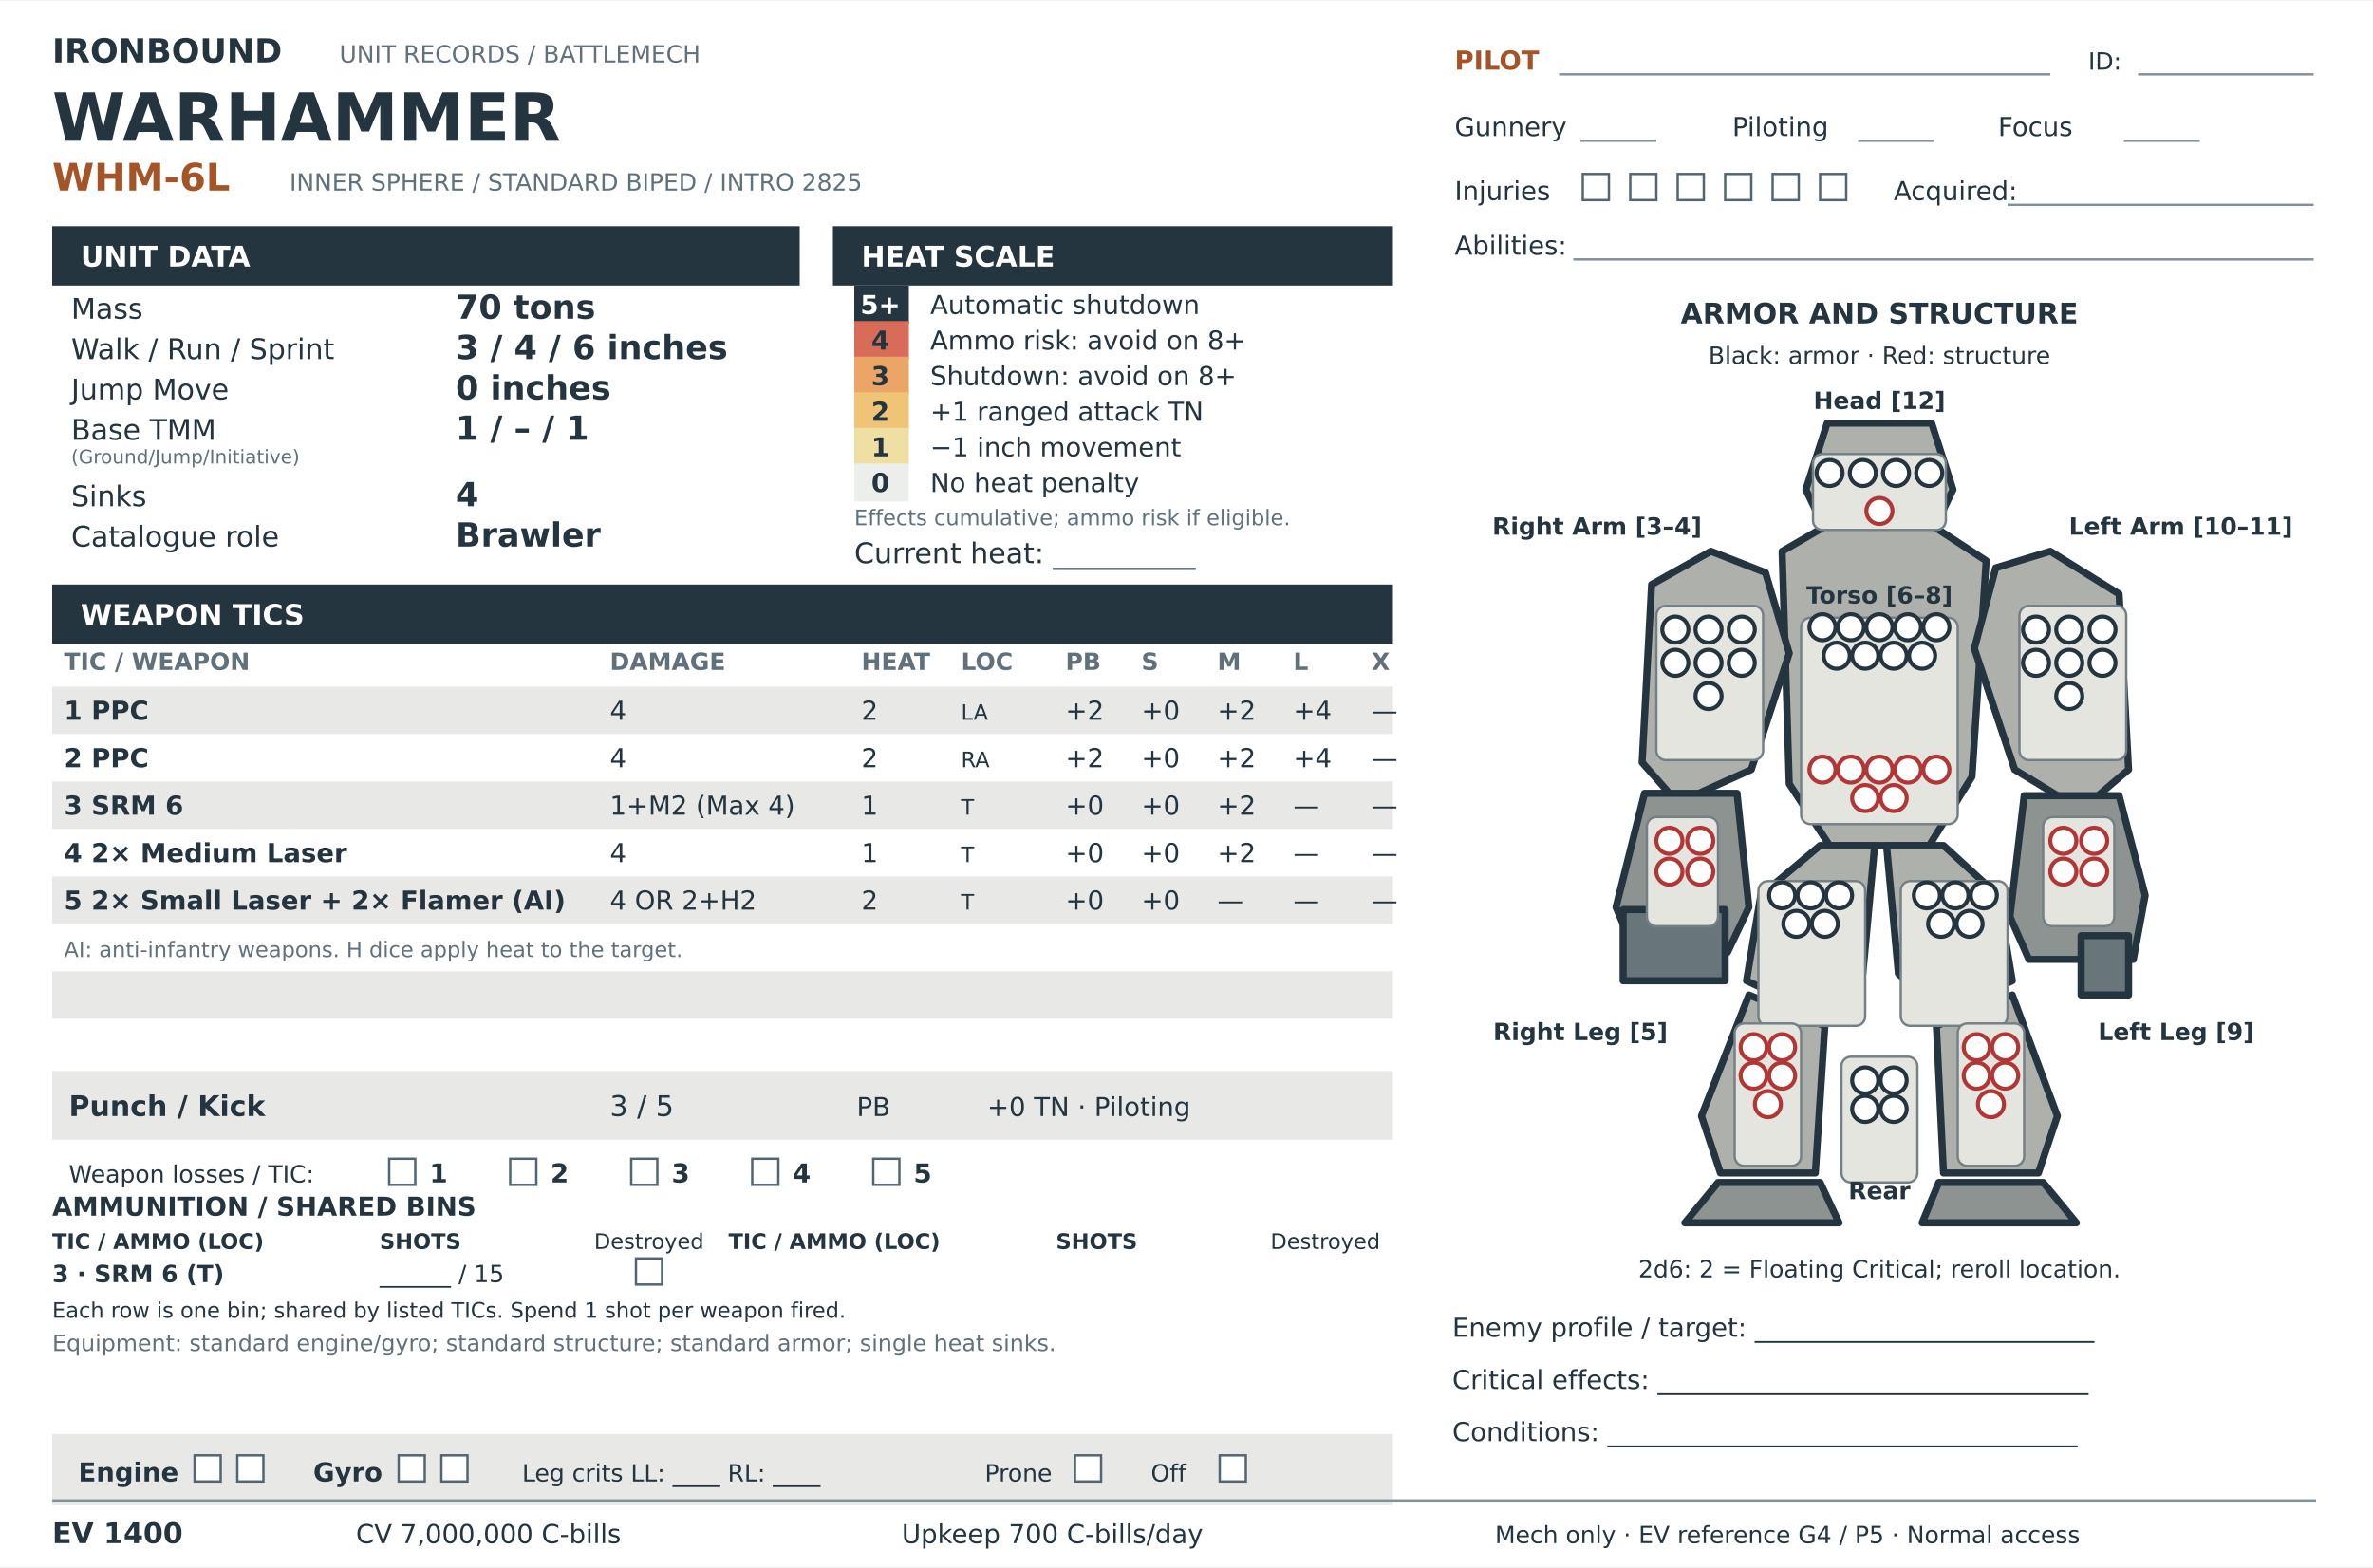
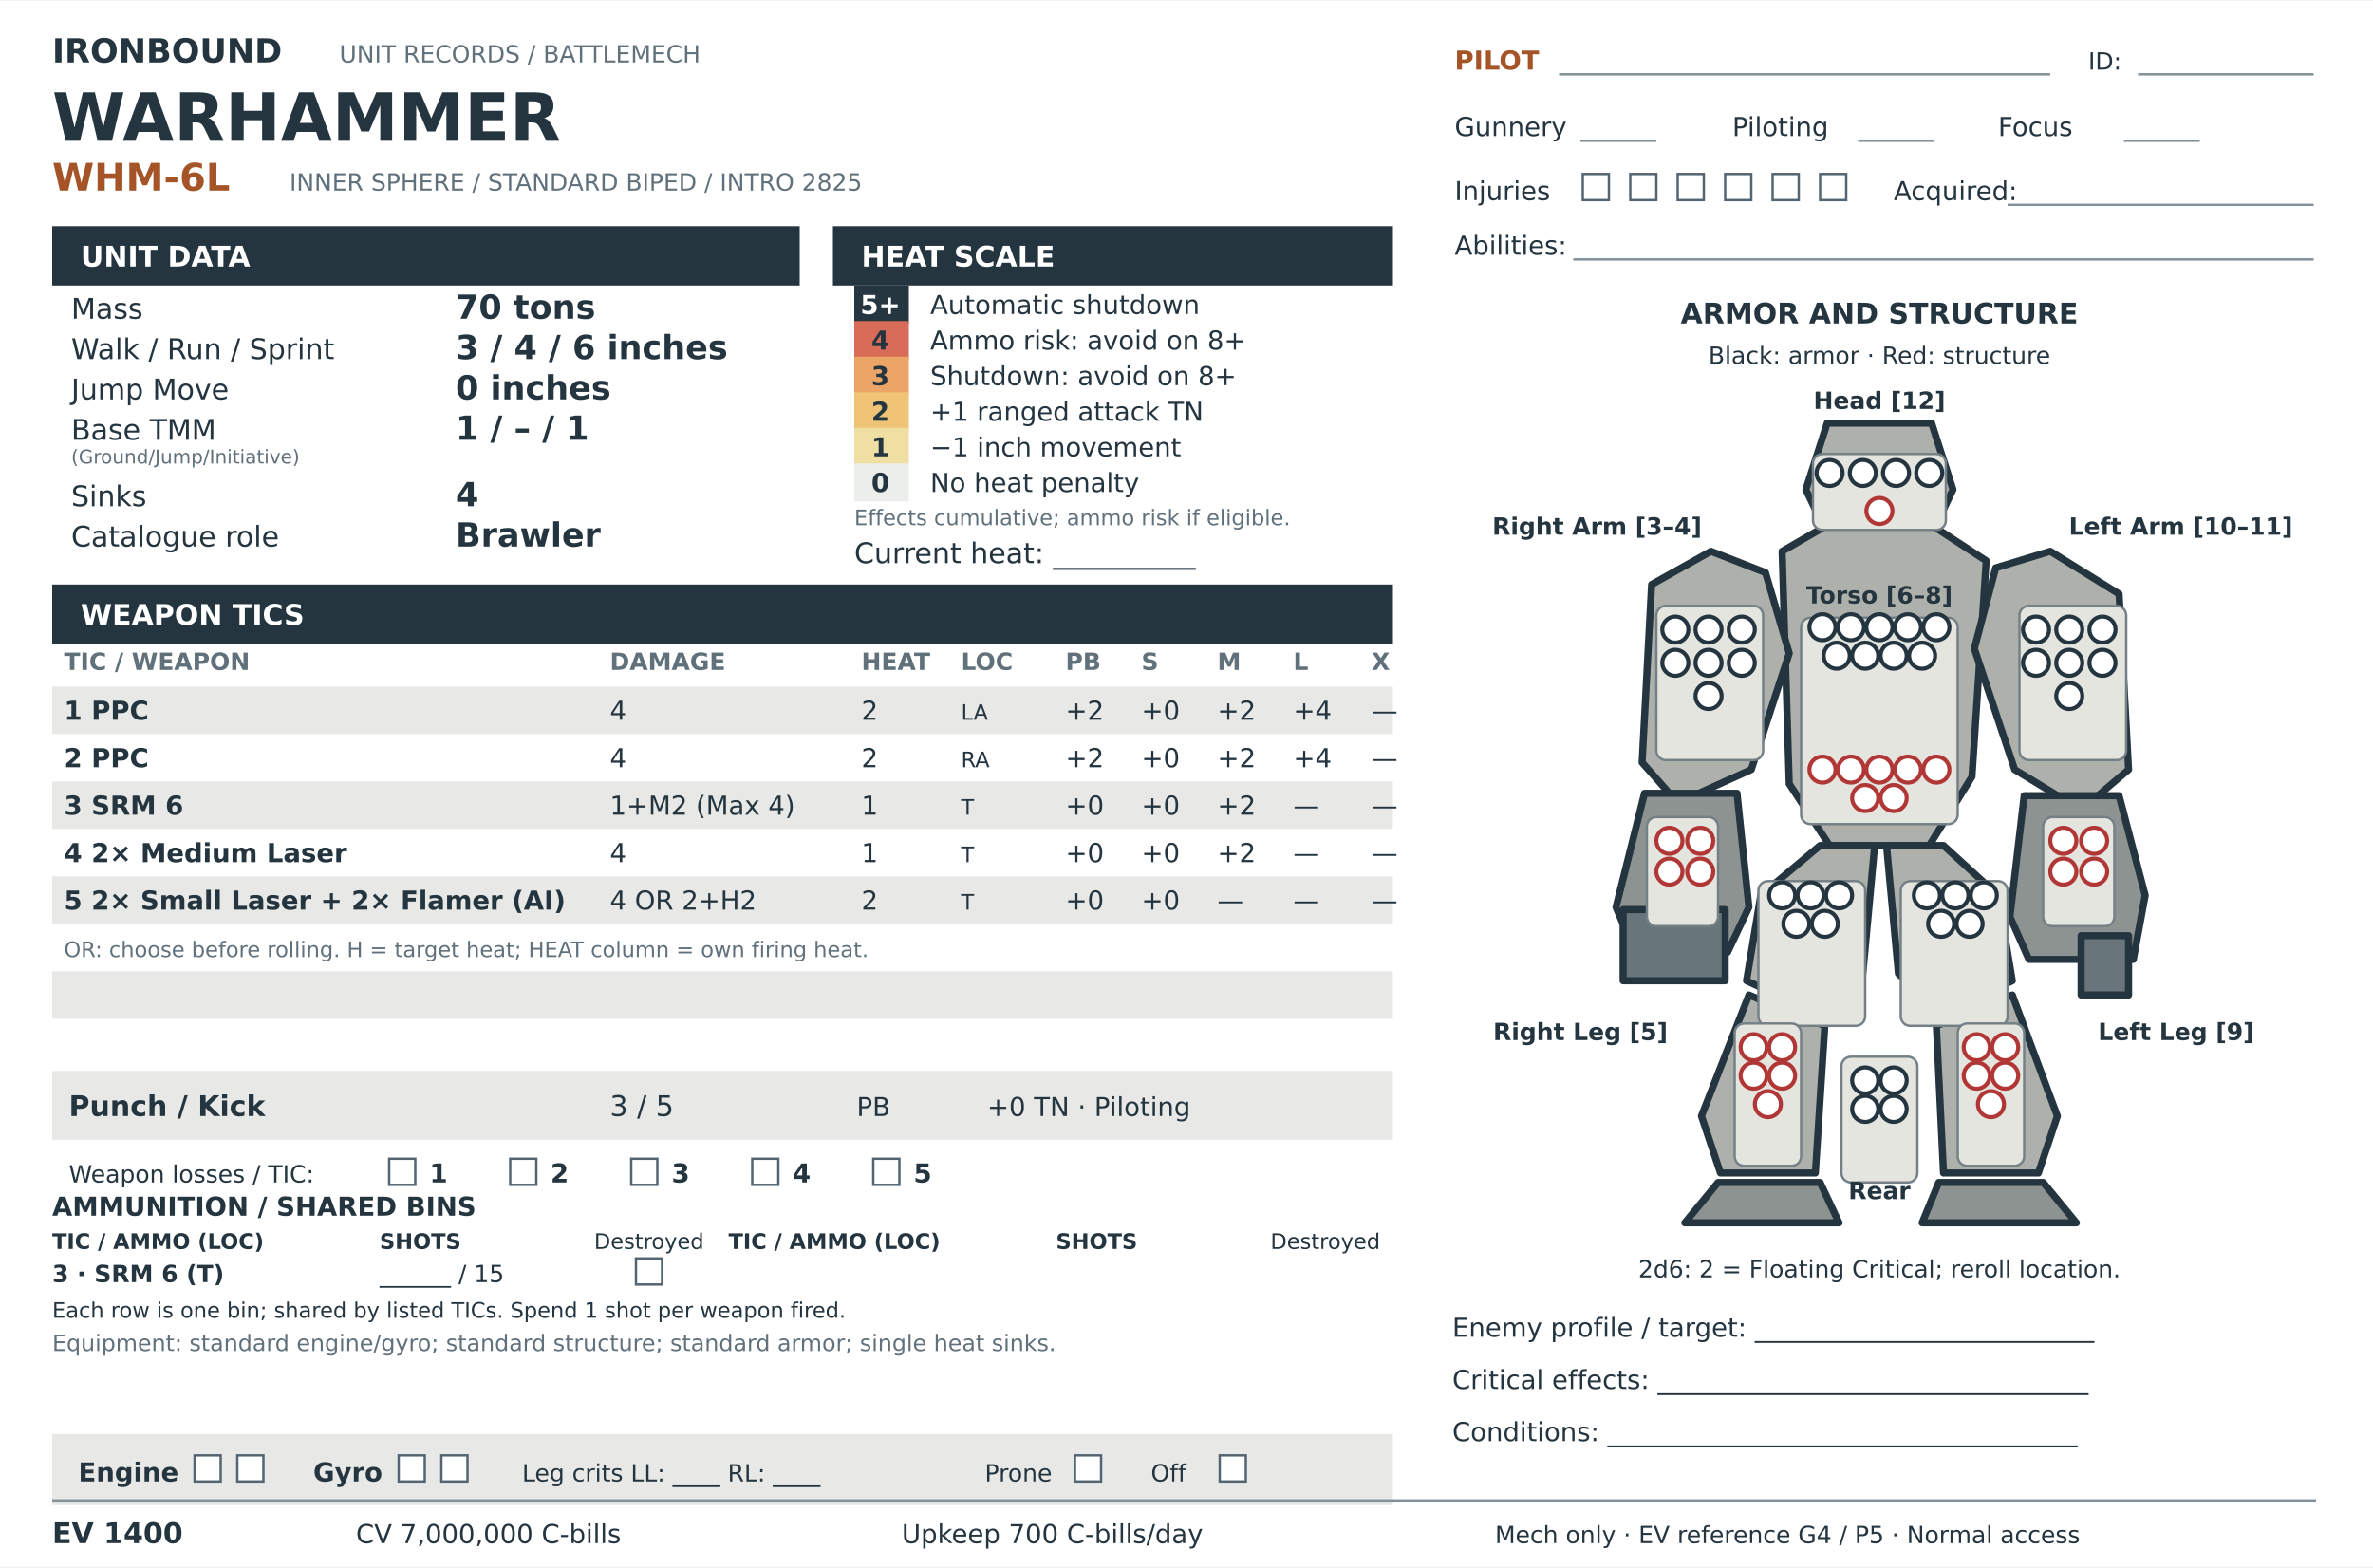
<svg xmlns="http://www.w3.org/2000/svg" width="277mm" height="183mm" viewBox="0 0 1000 660" role="img" aria-labelledby="title desc">
  <g font-family="Arial, Helvetica, sans-serif">
    <rect x="0" y="0" width="1000" height="660" rx="0" fill="#fff" stroke="none" />
    <text x="22" y="26" font-family="DejaVu Sans, Arial, sans-serif" font-size="14" font-weight="bold" fill="#243540" text-anchor="start">IRONBOUND</text>
    <text x="143" y="26" font-family="DejaVu Sans, Arial, sans-serif" font-size="10" fill="#61717c" text-anchor="start">UNIT RECORDS / BATTLEMECH</text>
    <text x="22" y="59" font-family="DejaVu Sans, Arial, sans-serif" font-size="28" font-weight="bold" fill="#243540" text-anchor="start">WARHAMMER</text>
    <text x="22" y="80" font-family="DejaVu Sans, Arial, sans-serif" font-size="16" font-weight="bold" fill="#a45426" text-anchor="start">WHM-6L</text>
    <text x="122" y="80" font-family="DejaVu Sans, Arial, sans-serif" font-size="10" fill="#61717c" text-anchor="start">INNER SPHERE / STANDARD BIPED / INTRO 2825</text>
    <text x="613" y="29" font-family="DejaVu Sans, Arial, sans-serif" font-size="11" font-weight="bold" fill="#a45426" text-anchor="start">PILOT</text>
    <path d="M657 31H864" fill="none" stroke="#83919a" />
    <text x="880" y="29" font-family="DejaVu Sans, Arial, sans-serif" font-size="10" fill="#243540" text-anchor="start">ID:</text>
    <path d="M901 31H975" fill="none" stroke="#83919a" />
    <text x="613" y="57" font-family="DejaVu Sans, Arial, sans-serif" font-size="11" fill="#243540" text-anchor="start">Gunnery</text>
    <path d="M666 59H698" fill="none" stroke="#83919a" />
    <text x="730" y="57" font-family="DejaVu Sans, Arial, sans-serif" font-size="11" fill="#243540" text-anchor="start">Piloting</text>
    <path d="M783 59H815" fill="none" stroke="#83919a" />
    <text x="842" y="57" font-family="DejaVu Sans, Arial, sans-serif" font-size="11" fill="#243540" text-anchor="start">Focus</text>
    <path d="M895 59H927" fill="none" stroke="#83919a" />
    <text x="613" y="84" font-family="DejaVu Sans, Arial, sans-serif" font-size="11" fill="#243540" text-anchor="start">Injuries</text>
    <rect x="667" y="73" width="11" height="11" rx="0" fill="#fff" stroke="#536572" />
    <rect x="687" y="73" width="11" height="11" rx="0" fill="#fff" stroke="#536572" />
    <rect x="707" y="73" width="11" height="11" rx="0" fill="#fff" stroke="#536572" />
    <rect x="727" y="73" width="11" height="11" rx="0" fill="#fff" stroke="#536572" />
    <rect x="747" y="73" width="11" height="11" rx="0" fill="#fff" stroke="#536572" />
    <rect x="767" y="73" width="11" height="11" rx="0" fill="#fff" stroke="#536572" />
    <text x="798" y="84" font-family="DejaVu Sans, Arial, sans-serif" font-size="11" fill="#243540" text-anchor="start">Acquired:</text>
    <path d="M846 86H975" fill="none" stroke="#83919a" />
    <text x="613" y="107" font-family="DejaVu Sans, Arial, sans-serif" font-size="11" fill="#243540" text-anchor="start">Abilities:</text>
    <path d="M663 109H975" fill="none" stroke="#83919a" />
    <rect x="22" y="95" width="315" height="25" rx="0" fill="#243540" stroke="none" />
    <text x="34" y="112" font-family="DejaVu Sans, Arial, sans-serif" font-size="12" font-weight="bold" fill="#fff" text-anchor="start">UNIT DATA</text>
    <rect x="351" y="95" width="236" height="25" rx="0" fill="#243540" stroke="none" />
    <text x="363" y="112" font-family="DejaVu Sans, Arial, sans-serif" font-size="12" font-weight="bold" fill="#fff" text-anchor="start">HEAT SCALE</text>
    <text x="30" y="134" font-family="DejaVu Sans, Arial, sans-serif" font-size="12" fill="#243540" text-anchor="start">Mass</text>
    <text x="192" y="134" font-family="DejaVu Sans, Arial, sans-serif" font-size="14" font-weight="bold" fill="#243540" text-anchor="start">70 tons</text>
    <text x="30" y="151" font-family="DejaVu Sans, Arial, sans-serif" font-size="12" fill="#243540" text-anchor="start">Walk / Run / Sprint</text>
    <text x="192" y="151" font-family="DejaVu Sans, Arial, sans-serif" font-size="14" font-weight="bold" fill="#243540" text-anchor="start">3 / 4 / 6 inches</text>
    <text x="30" y="168" font-family="DejaVu Sans, Arial, sans-serif" font-size="12" fill="#243540" text-anchor="start">Jump Move</text>
    <text x="192" y="168" font-family="DejaVu Sans, Arial, sans-serif" font-size="14" font-weight="bold" fill="#243540" text-anchor="start">0 inches</text>
    <text x="30" y="185" font-family="DejaVu Sans, Arial, sans-serif" font-size="12" fill="#243540" text-anchor="start">Base TMM</text>
    <text x="30" y="195" font-family="DejaVu Sans, Arial, sans-serif" font-size="8" fill="#61717c" text-anchor="start">(Ground/Jump/Initiative)</text>
    <text x="192" y="185" font-family="DejaVu Sans, Arial, sans-serif" font-size="14" font-weight="bold" fill="#243540" text-anchor="start">1 / – / 1</text>
    <text x="30" y="213" font-family="DejaVu Sans, Arial, sans-serif" font-size="12" fill="#243540" text-anchor="start">Sinks</text>
    <text x="192" y="213" font-family="DejaVu Sans, Arial, sans-serif" font-size="14" font-weight="bold" fill="#243540" text-anchor="start">4</text>
    <text x="30" y="230" font-family="DejaVu Sans, Arial, sans-serif" font-size="12" fill="#243540" text-anchor="start">Catalogue role</text>
    <text x="192" y="230" font-family="DejaVu Sans, Arial, sans-serif" font-size="14" font-weight="bold" fill="#243540" text-anchor="start">Brawler</text>
    <rect x="360" y="120" width="23" height="16" rx="0" fill="#263640" stroke="none" />
    <text x="371" y="132" font-family="DejaVu Sans, Arial, sans-serif" font-size="11" font-weight="bold" fill="#fff" text-anchor="middle">5+</text>
    <text x="392" y="132" font-family="DejaVu Sans, Arial, sans-serif" font-size="11" fill="#243540" text-anchor="start">Automatic shutdown</text>
    <rect x="360" y="135" width="23" height="16" rx="0" fill="#d96c59" stroke="none" />
    <text x="371" y="147" font-family="DejaVu Sans, Arial, sans-serif" font-size="11" font-weight="bold" fill="#243540" text-anchor="middle">4</text>
    <text x="392" y="147" font-family="DejaVu Sans, Arial, sans-serif" font-size="11" fill="#243540" text-anchor="start">Ammo risk: avoid on 8+</text>
    <rect x="360" y="150" width="23" height="16" rx="0" fill="#eba667" stroke="none" />
    <text x="371" y="162" font-family="DejaVu Sans, Arial, sans-serif" font-size="11" font-weight="bold" fill="#243540" text-anchor="middle">3</text>
    <text x="392" y="162" font-family="DejaVu Sans, Arial, sans-serif" font-size="11" fill="#243540" text-anchor="start">Shutdown: avoid on 8+</text>
    <rect x="360" y="165" width="23" height="16" rx="0" fill="#f0c476" stroke="none" />
    <text x="371" y="177" font-family="DejaVu Sans, Arial, sans-serif" font-size="11" font-weight="bold" fill="#243540" text-anchor="middle">2</text>
    <text x="392" y="177" font-family="DejaVu Sans, Arial, sans-serif" font-size="11" fill="#243540" text-anchor="start">+1 ranged attack TN</text>
    <rect x="360" y="180" width="23" height="16" rx="0" fill="#efdfa2" stroke="none" />
    <text x="371" y="192" font-family="DejaVu Sans, Arial, sans-serif" font-size="11" font-weight="bold" fill="#243540" text-anchor="middle">1</text>
    <text x="392" y="192" font-family="DejaVu Sans, Arial, sans-serif" font-size="11" fill="#243540" text-anchor="start">−1 inch movement</text>
    <rect x="360" y="195" width="23" height="16" rx="0" fill="#eceeeb" stroke="none" />
    <text x="371" y="207" font-family="DejaVu Sans, Arial, sans-serif" font-size="11" font-weight="bold" fill="#243540" text-anchor="middle">0</text>
    <text x="392" y="207" font-family="DejaVu Sans, Arial, sans-serif" font-size="11" fill="#243540" text-anchor="start">No heat penalty</text>
    <text x="360" y="221" font-family="DejaVu Sans, Arial, sans-serif" font-size="9" fill="#61717c" text-anchor="start">Effects cumulative; ammo risk if eligible.</text>
    <text x="360" y="237" font-family="DejaVu Sans, Arial, sans-serif" font-size="12" fill="#243540" text-anchor="start">Current heat: __________</text>
    <rect x="22" y="246" width="565" height="25" rx="0" fill="#243540" stroke="none" />
    <text x="34" y="263" font-family="DejaVu Sans, Arial, sans-serif" font-size="12" font-weight="bold" fill="#fff" text-anchor="start">WEAPON TICS</text>
    <text x="27" y="282" font-family="DejaVu Sans, Arial, sans-serif" font-size="10" font-weight="bold" fill="#61717c" text-anchor="start">TIC / WEAPON</text>
    <text x="257" y="282" font-family="DejaVu Sans, Arial, sans-serif" font-size="10" font-weight="bold" fill="#61717c" text-anchor="start">DAMAGE</text>
    <text x="363" y="282" font-family="DejaVu Sans, Arial, sans-serif" font-size="10" font-weight="bold" fill="#61717c" text-anchor="start">HEAT</text>
    <text x="405" y="282" font-family="DejaVu Sans, Arial, sans-serif" font-size="10" font-weight="bold" fill="#61717c" text-anchor="start">LOC</text>
    <text x="449" y="282" font-family="DejaVu Sans, Arial, sans-serif" font-size="10" font-weight="bold" fill="#61717c" text-anchor="start">PB</text>
    <text x="481" y="282" font-family="DejaVu Sans, Arial, sans-serif" font-size="10" font-weight="bold" fill="#61717c" text-anchor="start">S</text>
    <text x="513" y="282" font-family="DejaVu Sans, Arial, sans-serif" font-size="10" font-weight="bold" fill="#61717c" text-anchor="start">M</text>
    <text x="545" y="282" font-family="DejaVu Sans, Arial, sans-serif" font-size="10" font-weight="bold" fill="#61717c" text-anchor="start">L</text>
    <text x="578" y="282" font-family="DejaVu Sans, Arial, sans-serif" font-size="10" font-weight="bold" fill="#61717c" text-anchor="start">X</text>
    <rect x="22" y="289" width="565" height="20" rx="0" fill="#e8e9e7" stroke="none" />
    <text x="27" y="303" font-family="DejaVu Sans, Arial, sans-serif" font-size="11" fill="#243540" text-anchor="start" font-weight="bold">1  PPC</text>
    <text x="257" y="303" font-family="DejaVu Sans, Arial, sans-serif" font-size="11" fill="#243540" text-anchor="start">4</text>
    <text x="363" y="303" font-family="DejaVu Sans, Arial, sans-serif" font-size="11" fill="#243540" text-anchor="start">2</text>
    <text x="405" y="303" font-family="DejaVu Sans, Arial, sans-serif" font-size="9" fill="#243540" text-anchor="start">LA</text>
    <text x="449" y="303" font-family="DejaVu Sans, Arial, sans-serif" font-size="11" fill="#243540" text-anchor="start">+2</text>
    <text x="481" y="303" font-family="DejaVu Sans, Arial, sans-serif" font-size="11" fill="#243540" text-anchor="start">+0</text>
    <text x="513" y="303" font-family="DejaVu Sans, Arial, sans-serif" font-size="11" fill="#243540" text-anchor="start">+2</text>
    <text x="545" y="303" font-family="DejaVu Sans, Arial, sans-serif" font-size="11" fill="#243540" text-anchor="start">+4</text>
    <text x="578" y="303" font-family="DejaVu Sans, Arial, sans-serif" font-size="11" fill="#243540" text-anchor="start">—</text>
    <text x="27" y="323" font-family="DejaVu Sans, Arial, sans-serif" font-size="11" fill="#243540" text-anchor="start" font-weight="bold">2  PPC</text>
    <text x="257" y="323" font-family="DejaVu Sans, Arial, sans-serif" font-size="11" fill="#243540" text-anchor="start">4</text>
    <text x="363" y="323" font-family="DejaVu Sans, Arial, sans-serif" font-size="11" fill="#243540" text-anchor="start">2</text>
    <text x="405" y="323" font-family="DejaVu Sans, Arial, sans-serif" font-size="9" fill="#243540" text-anchor="start">RA</text>
    <text x="449" y="323" font-family="DejaVu Sans, Arial, sans-serif" font-size="11" fill="#243540" text-anchor="start">+2</text>
    <text x="481" y="323" font-family="DejaVu Sans, Arial, sans-serif" font-size="11" fill="#243540" text-anchor="start">+0</text>
    <text x="513" y="323" font-family="DejaVu Sans, Arial, sans-serif" font-size="11" fill="#243540" text-anchor="start">+2</text>
    <text x="545" y="323" font-family="DejaVu Sans, Arial, sans-serif" font-size="11" fill="#243540" text-anchor="start">+4</text>
    <text x="578" y="323" font-family="DejaVu Sans, Arial, sans-serif" font-size="11" fill="#243540" text-anchor="start">—</text>
    <rect x="22" y="329" width="565" height="20" rx="0" fill="#e8e9e7" stroke="none" />
    <text x="27" y="343" font-family="DejaVu Sans, Arial, sans-serif" font-size="11" fill="#243540" text-anchor="start" font-weight="bold">3  SRM 6</text>
    <text x="257" y="343" font-family="DejaVu Sans, Arial, sans-serif" font-size="11" fill="#243540" text-anchor="start">1+M2 (Max 4)</text>
    <text x="363" y="343" font-family="DejaVu Sans, Arial, sans-serif" font-size="11" fill="#243540" text-anchor="start">1</text>
    <text x="405" y="343" font-family="DejaVu Sans, Arial, sans-serif" font-size="9" fill="#243540" text-anchor="start">T</text>
    <text x="449" y="343" font-family="DejaVu Sans, Arial, sans-serif" font-size="11" fill="#243540" text-anchor="start">+0</text>
    <text x="481" y="343" font-family="DejaVu Sans, Arial, sans-serif" font-size="11" fill="#243540" text-anchor="start">+0</text>
    <text x="513" y="343" font-family="DejaVu Sans, Arial, sans-serif" font-size="11" fill="#243540" text-anchor="start">+2</text>
    <text x="545" y="343" font-family="DejaVu Sans, Arial, sans-serif" font-size="11" fill="#243540" text-anchor="start">—</text>
    <text x="578" y="343" font-family="DejaVu Sans, Arial, sans-serif" font-size="11" fill="#243540" text-anchor="start">—</text>
    <text x="27" y="363" font-family="DejaVu Sans, Arial, sans-serif" font-size="11" fill="#243540" text-anchor="start" font-weight="bold">4  2× Medium Laser</text>
    <text x="257" y="363" font-family="DejaVu Sans, Arial, sans-serif" font-size="11" fill="#243540" text-anchor="start">4</text>
    <text x="363" y="363" font-family="DejaVu Sans, Arial, sans-serif" font-size="11" fill="#243540" text-anchor="start">1</text>
    <text x="405" y="363" font-family="DejaVu Sans, Arial, sans-serif" font-size="9" fill="#243540" text-anchor="start">T</text>
    <text x="449" y="363" font-family="DejaVu Sans, Arial, sans-serif" font-size="11" fill="#243540" text-anchor="start">+0</text>
    <text x="481" y="363" font-family="DejaVu Sans, Arial, sans-serif" font-size="11" fill="#243540" text-anchor="start">+0</text>
    <text x="513" y="363" font-family="DejaVu Sans, Arial, sans-serif" font-size="11" fill="#243540" text-anchor="start">+2</text>
    <text x="545" y="363" font-family="DejaVu Sans, Arial, sans-serif" font-size="11" fill="#243540" text-anchor="start">—</text>
    <text x="578" y="363" font-family="DejaVu Sans, Arial, sans-serif" font-size="11" fill="#243540" text-anchor="start">—</text>
    <rect x="22" y="369" width="565" height="20" rx="0" fill="#e8e9e7" stroke="none" />
    <text x="27" y="383" font-family="DejaVu Sans, Arial, sans-serif" font-size="11" fill="#243540" text-anchor="start" font-weight="bold">5  2× Small Laser + 2× Flamer (AI)</text>
    <text x="257" y="383" font-family="DejaVu Sans, Arial, sans-serif" font-size="11" fill="#243540" text-anchor="start">4 OR 2+H2</text>
    <text x="363" y="383" font-family="DejaVu Sans, Arial, sans-serif" font-size="11" fill="#243540" text-anchor="start">2</text>
    <text x="405" y="383" font-family="DejaVu Sans, Arial, sans-serif" font-size="9" fill="#243540" text-anchor="start">T</text>
    <text x="449" y="383" font-family="DejaVu Sans, Arial, sans-serif" font-size="11" fill="#243540" text-anchor="start">+0</text>
    <text x="481" y="383" font-family="DejaVu Sans, Arial, sans-serif" font-size="11" fill="#243540" text-anchor="start">+0</text>
    <text x="513" y="383" font-family="DejaVu Sans, Arial, sans-serif" font-size="11" fill="#243540" text-anchor="start">—</text>
    <text x="545" y="383" font-family="DejaVu Sans, Arial, sans-serif" font-size="11" fill="#243540" text-anchor="start">—</text>
    <text x="578" y="383" font-family="DejaVu Sans, Arial, sans-serif" font-size="11" fill="#243540" text-anchor="start">—</text>
    <text x="27" y="403" font-family="DejaVu Sans, Arial, sans-serif" font-size="11" fill="#243540" text-anchor="start" font-weight="bold" />
    <text x="257" y="403" font-family="DejaVu Sans, Arial, sans-serif" font-size="11" fill="#243540" text-anchor="start" />
    <text x="363" y="403" font-family="DejaVu Sans, Arial, sans-serif" font-size="11" fill="#243540" text-anchor="start" />
    <text x="405" y="403" font-family="DejaVu Sans, Arial, sans-serif" font-size="9" fill="#243540" text-anchor="start" />
    <text x="449" y="403" font-family="DejaVu Sans, Arial, sans-serif" font-size="11" fill="#243540" text-anchor="start" />
    <text x="481" y="403" font-family="DejaVu Sans, Arial, sans-serif" font-size="11" fill="#243540" text-anchor="start" />
    <text x="513" y="403" font-family="DejaVu Sans, Arial, sans-serif" font-size="11" fill="#243540" text-anchor="start" />
    <text x="545" y="403" font-family="DejaVu Sans, Arial, sans-serif" font-size="11" fill="#243540" text-anchor="start" />
    <text x="578" y="403" font-family="DejaVu Sans, Arial, sans-serif" font-size="11" fill="#243540" text-anchor="start" />
    <rect x="22" y="409" width="565" height="20" rx="0" fill="#e8e9e7" stroke="none" />
    <text x="27" y="423" font-family="DejaVu Sans, Arial, sans-serif" font-size="11" fill="#243540" text-anchor="start" font-weight="bold" />
    <text x="257" y="423" font-family="DejaVu Sans, Arial, sans-serif" font-size="11" fill="#243540" text-anchor="start" />
    <text x="363" y="423" font-family="DejaVu Sans, Arial, sans-serif" font-size="11" fill="#243540" text-anchor="start" />
    <text x="405" y="423" font-family="DejaVu Sans, Arial, sans-serif" font-size="9" fill="#243540" text-anchor="start" />
    <text x="449" y="423" font-family="DejaVu Sans, Arial, sans-serif" font-size="11" fill="#243540" text-anchor="start" />
    <text x="481" y="423" font-family="DejaVu Sans, Arial, sans-serif" font-size="11" fill="#243540" text-anchor="start" />
    <text x="513" y="423" font-family="DejaVu Sans, Arial, sans-serif" font-size="11" fill="#243540" text-anchor="start" />
    <text x="545" y="423" font-family="DejaVu Sans, Arial, sans-serif" font-size="11" fill="#243540" text-anchor="start" />
    <text x="578" y="423" font-family="DejaVu Sans, Arial, sans-serif" font-size="11" fill="#243540" text-anchor="start" />
    <text x="27" y="443" font-family="DejaVu Sans, Arial, sans-serif" font-size="11" fill="#243540" text-anchor="start" font-weight="bold" />
    <text x="257" y="443" font-family="DejaVu Sans, Arial, sans-serif" font-size="11" fill="#243540" text-anchor="start" />
    <text x="363" y="443" font-family="DejaVu Sans, Arial, sans-serif" font-size="11" fill="#243540" text-anchor="start" />
    <text x="405" y="443" font-family="DejaVu Sans, Arial, sans-serif" font-size="9" fill="#243540" text-anchor="start" />
    <text x="449" y="443" font-family="DejaVu Sans, Arial, sans-serif" font-size="11" fill="#243540" text-anchor="start" />
    <text x="481" y="443" font-family="DejaVu Sans, Arial, sans-serif" font-size="11" fill="#243540" text-anchor="start" />
    <text x="513" y="443" font-family="DejaVu Sans, Arial, sans-serif" font-size="11" fill="#243540" text-anchor="start" />
    <text x="545" y="443" font-family="DejaVu Sans, Arial, sans-serif" font-size="11" fill="#243540" text-anchor="start" />
    <text x="578" y="443" font-family="DejaVu Sans, Arial, sans-serif" font-size="11" fill="#243540" text-anchor="start" />
    <rect x="22" y="451" width="565" height="29" rx="0" fill="#e8e9e7" stroke="none" />
    <text x="29" y="470" font-family="DejaVu Sans, Arial, sans-serif" font-size="12" font-weight="bold" fill="#243540" text-anchor="start">Punch / Kick</text>
    <text x="257" y="470" font-family="DejaVu Sans, Arial, sans-serif" font-size="12" fill="#243540" text-anchor="start">3 / 5</text>
    <text x="361" y="470" font-family="DejaVu Sans, Arial, sans-serif" font-size="11" fill="#243540" text-anchor="start">PB</text>
    <text x="416" y="470" font-family="DejaVu Sans, Arial, sans-serif" font-size="11" fill="#243540" text-anchor="start">+0 TN · Piloting</text>
    <rect x="22" y="604" width="565" height="30" rx="0" fill="#e8e9e7" stroke="none" />
    <text x="33" y="624" font-family="DejaVu Sans, Arial, sans-serif" font-size="11" font-weight="bold" fill="#243540" text-anchor="start">Engine</text>
    <rect x="82" y="613" width="11" height="11" rx="0" fill="#fff" stroke="#536572" />
    <rect x="100" y="613" width="11" height="11" rx="0" fill="#fff" stroke="#536572" />
    <text x="132" y="624" font-family="DejaVu Sans, Arial, sans-serif" font-size="11" font-weight="bold" fill="#243540" text-anchor="start">Gyro</text>
    <rect x="168" y="613" width="11" height="11" rx="0" fill="#fff" stroke="#536572" />
    <rect x="186" y="613" width="11" height="11" rx="0" fill="#fff" stroke="#536572" />
    <text x="220" y="624" font-family="DejaVu Sans, Arial, sans-serif" font-size="10" fill="#243540" text-anchor="start">Leg crits  LL: ____  RL: ____</text>
    <text x="415" y="624" font-family="DejaVu Sans, Arial, sans-serif" font-size="10" fill="#243540" text-anchor="start">Prone</text>
    <rect x="453" y="613" width="11" height="11" rx="0" fill="#fff" stroke="#536572" />
    <text x="485" y="624" font-family="DejaVu Sans, Arial, sans-serif" font-size="10" fill="#243540" text-anchor="start">Off</text>
    <rect x="514" y="613" width="11" height="11" rx="0" fill="#fff" stroke="#536572" />
    <g transform="translate(612 120)">
      <text x="180" y="16" font-family="DejaVu Sans, Arial, sans-serif" font-size="12" font-weight="bold" fill="#243540" text-anchor="middle">ARMOR AND STRUCTURE</text>
      <text x="180" y="33" font-family="DejaVu Sans, Arial, sans-serif" font-size="10" fill="#243540" text-anchor="middle">Black: armor · Red: structure</text>
      <path d="M158 58H202L211 86L200 109H160L149 86Z" fill="#aeb1ab" stroke="#243540" stroke-width="3" stroke-linejoin="round" />
      <path d="M139 112L158 101H202L225 116L219 207L201 236H159L142 210Z" fill="#aeb1ab" stroke="#243540" stroke-width="3" stroke-linejoin="round" />
      <path d="M132 121L109 112L84 126L80 201L95 218L126 204L142 155Z" fill="#aeb1ab" stroke="#243540" stroke-width="3" stroke-linejoin="round" />
      <path d="M229 119L252 112L281 130L285 204L265 221L237 204L220 153Z" fill="#aeb1ab" stroke="#243540" stroke-width="3" stroke-linejoin="round" />
      <path d="M81 214H120L125 262L116 281H77L69 262Z" fill="#8d9390" stroke="#243540" stroke-width="3" stroke-linejoin="round" />
      <path d="M241 215H281L292 257L287 284H243L235 266Z" fill="#8d9390" stroke="#243540" stroke-width="3" stroke-linejoin="round" />
      <path d="M72 263H115V293H72Z" fill="#68757a" stroke="#243540" stroke-width="3" stroke-linejoin="round" />
      <path d="M265 274H285V299H265Z" fill="#68757a" stroke="#243540" stroke-width="3" stroke-linejoin="round" />
      <path d="M155 236H178L173 290L154 307L124 293L130 257Z" fill="#aeb1ab" stroke="#243540" stroke-width="3" stroke-linejoin="round" />
      <path d="M183 236H207L230 257L236 293L206 307L188 290Z" fill="#aeb1ab" stroke="#243540" stroke-width="3" stroke-linejoin="round" />
      <path d="M125 299L157 312L153 374H113L105 350Z" fill="#aeb1ab" stroke="#243540" stroke-width="3" stroke-linejoin="round" />
      <path d="M204 312L236 299L255 350L247 374H207Z" fill="#aeb1ab" stroke="#243540" stroke-width="3" stroke-linejoin="round" />
      <path d="M112 378H155L163 395H98Z" fill="#8d9390" stroke="#243540" stroke-width="3" stroke-linejoin="round" />
      <path d="M205 378H249L263 395H198Z" fill="#8d9390" stroke="#243540" stroke-width="3" stroke-linejoin="round" />
      <rect x="152" y="71" width="56" height="32" rx="4" fill="#e4e5df" stroke="#748086" />
      <rect x="147" y="140" width="66" height="87" rx="4" fill="#e4e5df" stroke="#748086" />
      <rect x="86" y="135" width="45" height="65" rx="4" fill="#e4e5df" stroke="#748086" />
      <rect x="239" y="135" width="45" height="65" rx="4" fill="#e4e5df" stroke="#748086" />
      <rect x="82" y="224" width="30" height="46" rx="4" fill="#e4e5df" stroke="#748086" />
      <rect x="249" y="224" width="30" height="46" rx="4" fill="#e4e5df" stroke="#748086" />
      <rect x="129" y="251" width="45" height="61" rx="4" fill="#e4e5df" stroke="#748086" />
      <rect x="189" y="251" width="45" height="61" rx="4" fill="#e4e5df" stroke="#748086" />
      <rect x="119" y="311" width="28" height="60" rx="4" fill="#e4e5df" stroke="#748086" />
      <rect x="213" y="311" width="28" height="60" rx="4" fill="#e4e5df" stroke="#748086" />
      <rect x="164" y="325" width="32" height="53" rx="4" fill="#e4e5df" stroke="#748086" />
      <text x="180" y="52" font-family="DejaVu Sans, Arial, sans-serif" font-size="10" font-weight="bold" fill="#243540" text-anchor="middle">Head [12]</text>
      <text x="180" y="134" font-family="DejaVu Sans, Arial, sans-serif" font-size="10" font-weight="bold" fill="#243540" text-anchor="middle">Torso [6–8]</text>
      <text x="61" y="105" font-family="DejaVu Sans, Arial, sans-serif" font-size="10" font-weight="bold" fill="#243540" text-anchor="middle">Right Arm [3–4]</text>
      <text x="307" y="105" font-family="DejaVu Sans, Arial, sans-serif" font-size="10" font-weight="bold" fill="#243540" text-anchor="middle">Left Arm [10–11]</text>
      <text x="54" y="318" font-family="DejaVu Sans, Arial, sans-serif" font-size="10" font-weight="bold" fill="#243540" text-anchor="middle">Right Leg [5]</text>
      <text x="305" y="318" font-family="DejaVu Sans, Arial, sans-serif" font-size="10" font-weight="bold" fill="#243540" text-anchor="middle">Left Leg [9]</text>
      <text x="180" y="385" font-family="DejaVu Sans, Arial, sans-serif" font-size="10" font-weight="bold" fill="#243540" text-anchor="middle">Rear</text>
      <text x="180" y="418" font-family="DejaVu Sans, Arial, sans-serif" font-size="10" fill="#243540" text-anchor="middle">2d6: 2 = Floating Critical; reroll location.</text>
      <text x="0" y="443" font-family="DejaVu Sans, Arial, sans-serif" font-size="11" fill="#243540" text-anchor="start">Enemy profile / target: __________________________</text>
      <text x="0" y="465" font-family="DejaVu Sans, Arial, sans-serif" font-size="11" fill="#243540" text-anchor="start">Critical effects: _________________________________</text>
      <text x="0" y="487" font-family="DejaVu Sans, Arial, sans-serif" font-size="11" fill="#243540" text-anchor="start">Conditions: ____________________________________</text>
      <circle cx="159.0" cy="79" r="5.5" fill="#fff" stroke="#243540" stroke-width="1.7" />
      <circle cx="173.0" cy="79" r="5.5" fill="#fff" stroke="#243540" stroke-width="1.7" />
      <circle cx="187.0" cy="79" r="5.5" fill="#fff" stroke="#243540" stroke-width="1.7" />
      <circle cx="201.0" cy="79" r="5.5" fill="#fff" stroke="#243540" stroke-width="1.7" />
      <circle cx="180.0" cy="95" r="5.5" fill="#fff" stroke="#b13737" stroke-width="1.7" />
      <circle cx="156.0" cy="144" r="5.5" fill="#fff" stroke="#243540" stroke-width="1.7" />
      <circle cx="168.0" cy="144" r="5.5" fill="#fff" stroke="#243540" stroke-width="1.7" />
      <circle cx="180.0" cy="144" r="5.5" fill="#fff" stroke="#243540" stroke-width="1.7" />
      <circle cx="192.0" cy="144" r="5.5" fill="#fff" stroke="#243540" stroke-width="1.7" />
      <circle cx="204.0" cy="144" r="5.5" fill="#fff" stroke="#243540" stroke-width="1.7" />
      <circle cx="162.0" cy="156" r="5.5" fill="#fff" stroke="#243540" stroke-width="1.7" />
      <circle cx="174.0" cy="156" r="5.5" fill="#fff" stroke="#243540" stroke-width="1.7" />
      <circle cx="186.0" cy="156" r="5.5" fill="#fff" stroke="#243540" stroke-width="1.7" />
      <circle cx="198.0" cy="156" r="5.5" fill="#fff" stroke="#243540" stroke-width="1.7" />
      <circle cx="156.0" cy="204" r="5.5" fill="#fff" stroke="#b13737" stroke-width="1.7" />
      <circle cx="168.0" cy="204" r="5.5" fill="#fff" stroke="#b13737" stroke-width="1.7" />
      <circle cx="180.0" cy="204" r="5.5" fill="#fff" stroke="#b13737" stroke-width="1.7" />
      <circle cx="192.0" cy="204" r="5.5" fill="#fff" stroke="#b13737" stroke-width="1.7" />
      <circle cx="204.0" cy="204" r="5.5" fill="#fff" stroke="#b13737" stroke-width="1.7" />
      <circle cx="174.0" cy="216" r="5.5" fill="#fff" stroke="#b13737" stroke-width="1.7" />
      <circle cx="186.0" cy="216" r="5.5" fill="#fff" stroke="#b13737" stroke-width="1.7" />
      <circle cx="94.0" cy="145" r="5.5" fill="#fff" stroke="#243540" stroke-width="1.7" />
      <circle cx="108.0" cy="145" r="5.5" fill="#fff" stroke="#243540" stroke-width="1.7" />
      <circle cx="122.0" cy="145" r="5.5" fill="#fff" stroke="#243540" stroke-width="1.7" />
      <circle cx="94.0" cy="159" r="5.5" fill="#fff" stroke="#243540" stroke-width="1.7" />
      <circle cx="108.0" cy="159" r="5.5" fill="#fff" stroke="#243540" stroke-width="1.7" />
      <circle cx="122.0" cy="159" r="5.5" fill="#fff" stroke="#243540" stroke-width="1.7" />
      <circle cx="108.0" cy="173" r="5.5" fill="#fff" stroke="#243540" stroke-width="1.7" />
      <circle cx="91.5" cy="234" r="5.5" fill="#fff" stroke="#b13737" stroke-width="1.7" />
      <circle cx="104.5" cy="234" r="5.5" fill="#fff" stroke="#b13737" stroke-width="1.7" />
      <circle cx="91.5" cy="247" r="5.5" fill="#fff" stroke="#b13737" stroke-width="1.7" />
      <circle cx="104.5" cy="247" r="5.5" fill="#fff" stroke="#b13737" stroke-width="1.7" />
      <circle cx="246.0" cy="145" r="5.5" fill="#fff" stroke="#243540" stroke-width="1.7" />
      <circle cx="260.0" cy="145" r="5.5" fill="#fff" stroke="#243540" stroke-width="1.7" />
      <circle cx="274.0" cy="145" r="5.5" fill="#fff" stroke="#243540" stroke-width="1.7" />
      <circle cx="246.0" cy="159" r="5.5" fill="#fff" stroke="#243540" stroke-width="1.7" />
      <circle cx="260.0" cy="159" r="5.5" fill="#fff" stroke="#243540" stroke-width="1.7" />
      <circle cx="274.0" cy="159" r="5.5" fill="#fff" stroke="#243540" stroke-width="1.7" />
      <circle cx="260.0" cy="173" r="5.5" fill="#fff" stroke="#243540" stroke-width="1.7" />
      <circle cx="257.5" cy="234" r="5.5" fill="#fff" stroke="#b13737" stroke-width="1.7" />
      <circle cx="270.5" cy="234" r="5.5" fill="#fff" stroke="#b13737" stroke-width="1.7" />
      <circle cx="257.5" cy="247" r="5.5" fill="#fff" stroke="#b13737" stroke-width="1.7" />
      <circle cx="270.5" cy="247" r="5.5" fill="#fff" stroke="#b13737" stroke-width="1.7" />
      <circle cx="139.0" cy="257" r="5.5" fill="#fff" stroke="#243540" stroke-width="1.7" />
      <circle cx="151.0" cy="257" r="5.5" fill="#fff" stroke="#243540" stroke-width="1.7" />
      <circle cx="163.0" cy="257" r="5.5" fill="#fff" stroke="#243540" stroke-width="1.7" />
      <circle cx="145.0" cy="269" r="5.5" fill="#fff" stroke="#243540" stroke-width="1.7" />
      <circle cx="157.0" cy="269" r="5.5" fill="#fff" stroke="#243540" stroke-width="1.7" />
      <circle cx="127.0" cy="321" r="5.5" fill="#fff" stroke="#b13737" stroke-width="1.7" />
      <circle cx="139.0" cy="321" r="5.5" fill="#fff" stroke="#b13737" stroke-width="1.7" />
      <circle cx="127.0" cy="333" r="5.5" fill="#fff" stroke="#b13737" stroke-width="1.7" />
      <circle cx="139.0" cy="333" r="5.5" fill="#fff" stroke="#b13737" stroke-width="1.7" />
      <circle cx="133.0" cy="345" r="5.5" fill="#fff" stroke="#b13737" stroke-width="1.7" />
      <circle cx="200.0" cy="257" r="5.5" fill="#fff" stroke="#243540" stroke-width="1.7" />
      <circle cx="212.0" cy="257" r="5.5" fill="#fff" stroke="#243540" stroke-width="1.7" />
      <circle cx="224.0" cy="257" r="5.5" fill="#fff" stroke="#243540" stroke-width="1.7" />
      <circle cx="206.0" cy="269" r="5.5" fill="#fff" stroke="#243540" stroke-width="1.7" />
      <circle cx="218.0" cy="269" r="5.5" fill="#fff" stroke="#243540" stroke-width="1.7" />
      <circle cx="221.0" cy="321" r="5.5" fill="#fff" stroke="#b13737" stroke-width="1.7" />
      <circle cx="233.0" cy="321" r="5.5" fill="#fff" stroke="#b13737" stroke-width="1.7" />
      <circle cx="221.0" cy="333" r="5.5" fill="#fff" stroke="#b13737" stroke-width="1.7" />
      <circle cx="233.0" cy="333" r="5.5" fill="#fff" stroke="#b13737" stroke-width="1.7" />
      <circle cx="227.0" cy="345" r="5.5" fill="#fff" stroke="#b13737" stroke-width="1.7" />
      <circle cx="174.0" cy="335" r="5.5" fill="#fff" stroke="#243540" stroke-width="1.7" />
      <circle cx="186.0" cy="335" r="5.5" fill="#fff" stroke="#243540" stroke-width="1.7" />
      <circle cx="174.0" cy="347" r="5.5" fill="#fff" stroke="#243540" stroke-width="1.7" />
      <circle cx="186.0" cy="347" r="5.5" fill="#fff" stroke="#243540" stroke-width="1.7" />
    </g>
    <path d="M22 632H976" fill="none" stroke="#83919a" />
    <text x="22" y="650" font-family="DejaVu Sans, Arial, sans-serif" font-size="12" font-weight="bold" fill="#243540" text-anchor="start">EV 1400</text>
    <text x="150" y="650" font-family="DejaVu Sans, Arial, sans-serif" font-size="11" fill="#243540" text-anchor="start">CV 7,000,000 C-bills</text>
    <text x="380" y="650" font-family="DejaVu Sans, Arial, sans-serif" font-size="11" fill="#243540" text-anchor="start">Upkeep 700 C-bills/day</text>
    <text x="630" y="650" font-family="DejaVu Sans, Arial, sans-serif" font-size="10" fill="#243540" text-anchor="start">Mech only · EV reference G4 / P5 · Normal access</text>
    <text x="29" y="498" font-family="DejaVu Sans, Arial, sans-serif" font-size="10" fill="#243540" text-anchor="start">Weapon losses / TIC:</text>
    <rect x="164" y="488" width="11" height="11" fill="#fff" stroke="#536572" />
    <text x="181" y="498" font-family="DejaVu Sans, Arial, sans-serif" font-size="11" fill="#243540" text-anchor="start" font-weight="bold">1</text>
    <rect x="215" y="488" width="11" height="11" fill="#fff" stroke="#536572" />
    <text x="232" y="498" font-family="DejaVu Sans, Arial, sans-serif" font-size="11" fill="#243540" text-anchor="start" font-weight="bold">2</text>
    <rect x="266" y="488" width="11" height="11" fill="#fff" stroke="#536572" />
    <text x="283" y="498" font-family="DejaVu Sans, Arial, sans-serif" font-size="11" fill="#243540" text-anchor="start" font-weight="bold">3</text>
    <rect x="317" y="488" width="11" height="11" fill="#fff" stroke="#536572" />
    <text x="334" y="498" font-family="DejaVu Sans, Arial, sans-serif" font-size="11" fill="#243540" text-anchor="start" font-weight="bold">4</text>
    <rect x="368" y="488" width="11" height="11" fill="#fff" stroke="#536572" />
    <text x="385" y="498" font-family="DejaVu Sans, Arial, sans-serif" font-size="11" fill="#243540" text-anchor="start" font-weight="bold">5</text>
    <text x="22" y="512" font-family="DejaVu Sans, Arial, sans-serif" font-size="11" fill="#243540" text-anchor="start" font-weight="bold">AMMUNITION / SHARED BINS</text>
    <text x="22" y="526" font-family="DejaVu Sans, Arial, sans-serif" font-size="9" fill="#243540" text-anchor="start" font-weight="bold">TIC / AMMO (LOC)</text>
    <text x="160" y="526" font-family="DejaVu Sans, Arial, sans-serif" font-size="9" fill="#243540" text-anchor="start" font-weight="bold">SHOTS</text>
    <text x="273.5" y="526" font-family="DejaVu Sans, Arial, sans-serif" font-size="9" fill="#243540" text-anchor="middle">Destroyed</text>
    <text x="307" y="526" font-family="DejaVu Sans, Arial, sans-serif" font-size="9" fill="#243540" text-anchor="start" font-weight="bold">TIC / AMMO (LOC)</text>
    <text x="445" y="526" font-family="DejaVu Sans, Arial, sans-serif" font-size="9" fill="#243540" text-anchor="start" font-weight="bold">SHOTS</text>
    <text x="558.5" y="526" font-family="DejaVu Sans, Arial, sans-serif" font-size="9" fill="#243540" text-anchor="middle">Destroyed</text>
    <text x="22" y="540" font-family="DejaVu Sans, Arial, sans-serif" font-size="10" fill="#243540" text-anchor="start" font-weight="bold">3 · SRM 6 (T)</text>
    <text x="160" y="540" font-family="DejaVu Sans, Arial, sans-serif" font-size="10" fill="#243540" text-anchor="start">______ / 15</text>
    <rect x="268" y="530" width="11" height="11" fill="#fff" stroke="#536572" />
    <text x="22" y="555" font-family="DejaVu Sans, Arial, sans-serif" font-size="9" fill="#243540" text-anchor="start">Each row is one bin; shared by listed TICs. Spend 1 shot per weapon fired.</text>
    <text x="22" y="569" font-family="DejaVu Sans, Arial, sans-serif" font-size="9.5" fill="#61717c" text-anchor="start">Equipment: standard engine/gyro; standard structure; standard armor; single heat sinks.</text>
-     <text x="27" y="403" font-family="DejaVu Sans, Arial, sans-serif" font-size="9" fill="#61717c" text-anchor="start">AI: anti-infantry weapons. H dice apply heat to the target.</text>
+     <text x="27" y="403" font-family="DejaVu Sans, Arial, sans-serif" font-size="9" fill="#61717c" text-anchor="start">OR: choose before rolling. H = target heat; HEAT column = own firing heat.</text>
  </g>
</svg>
